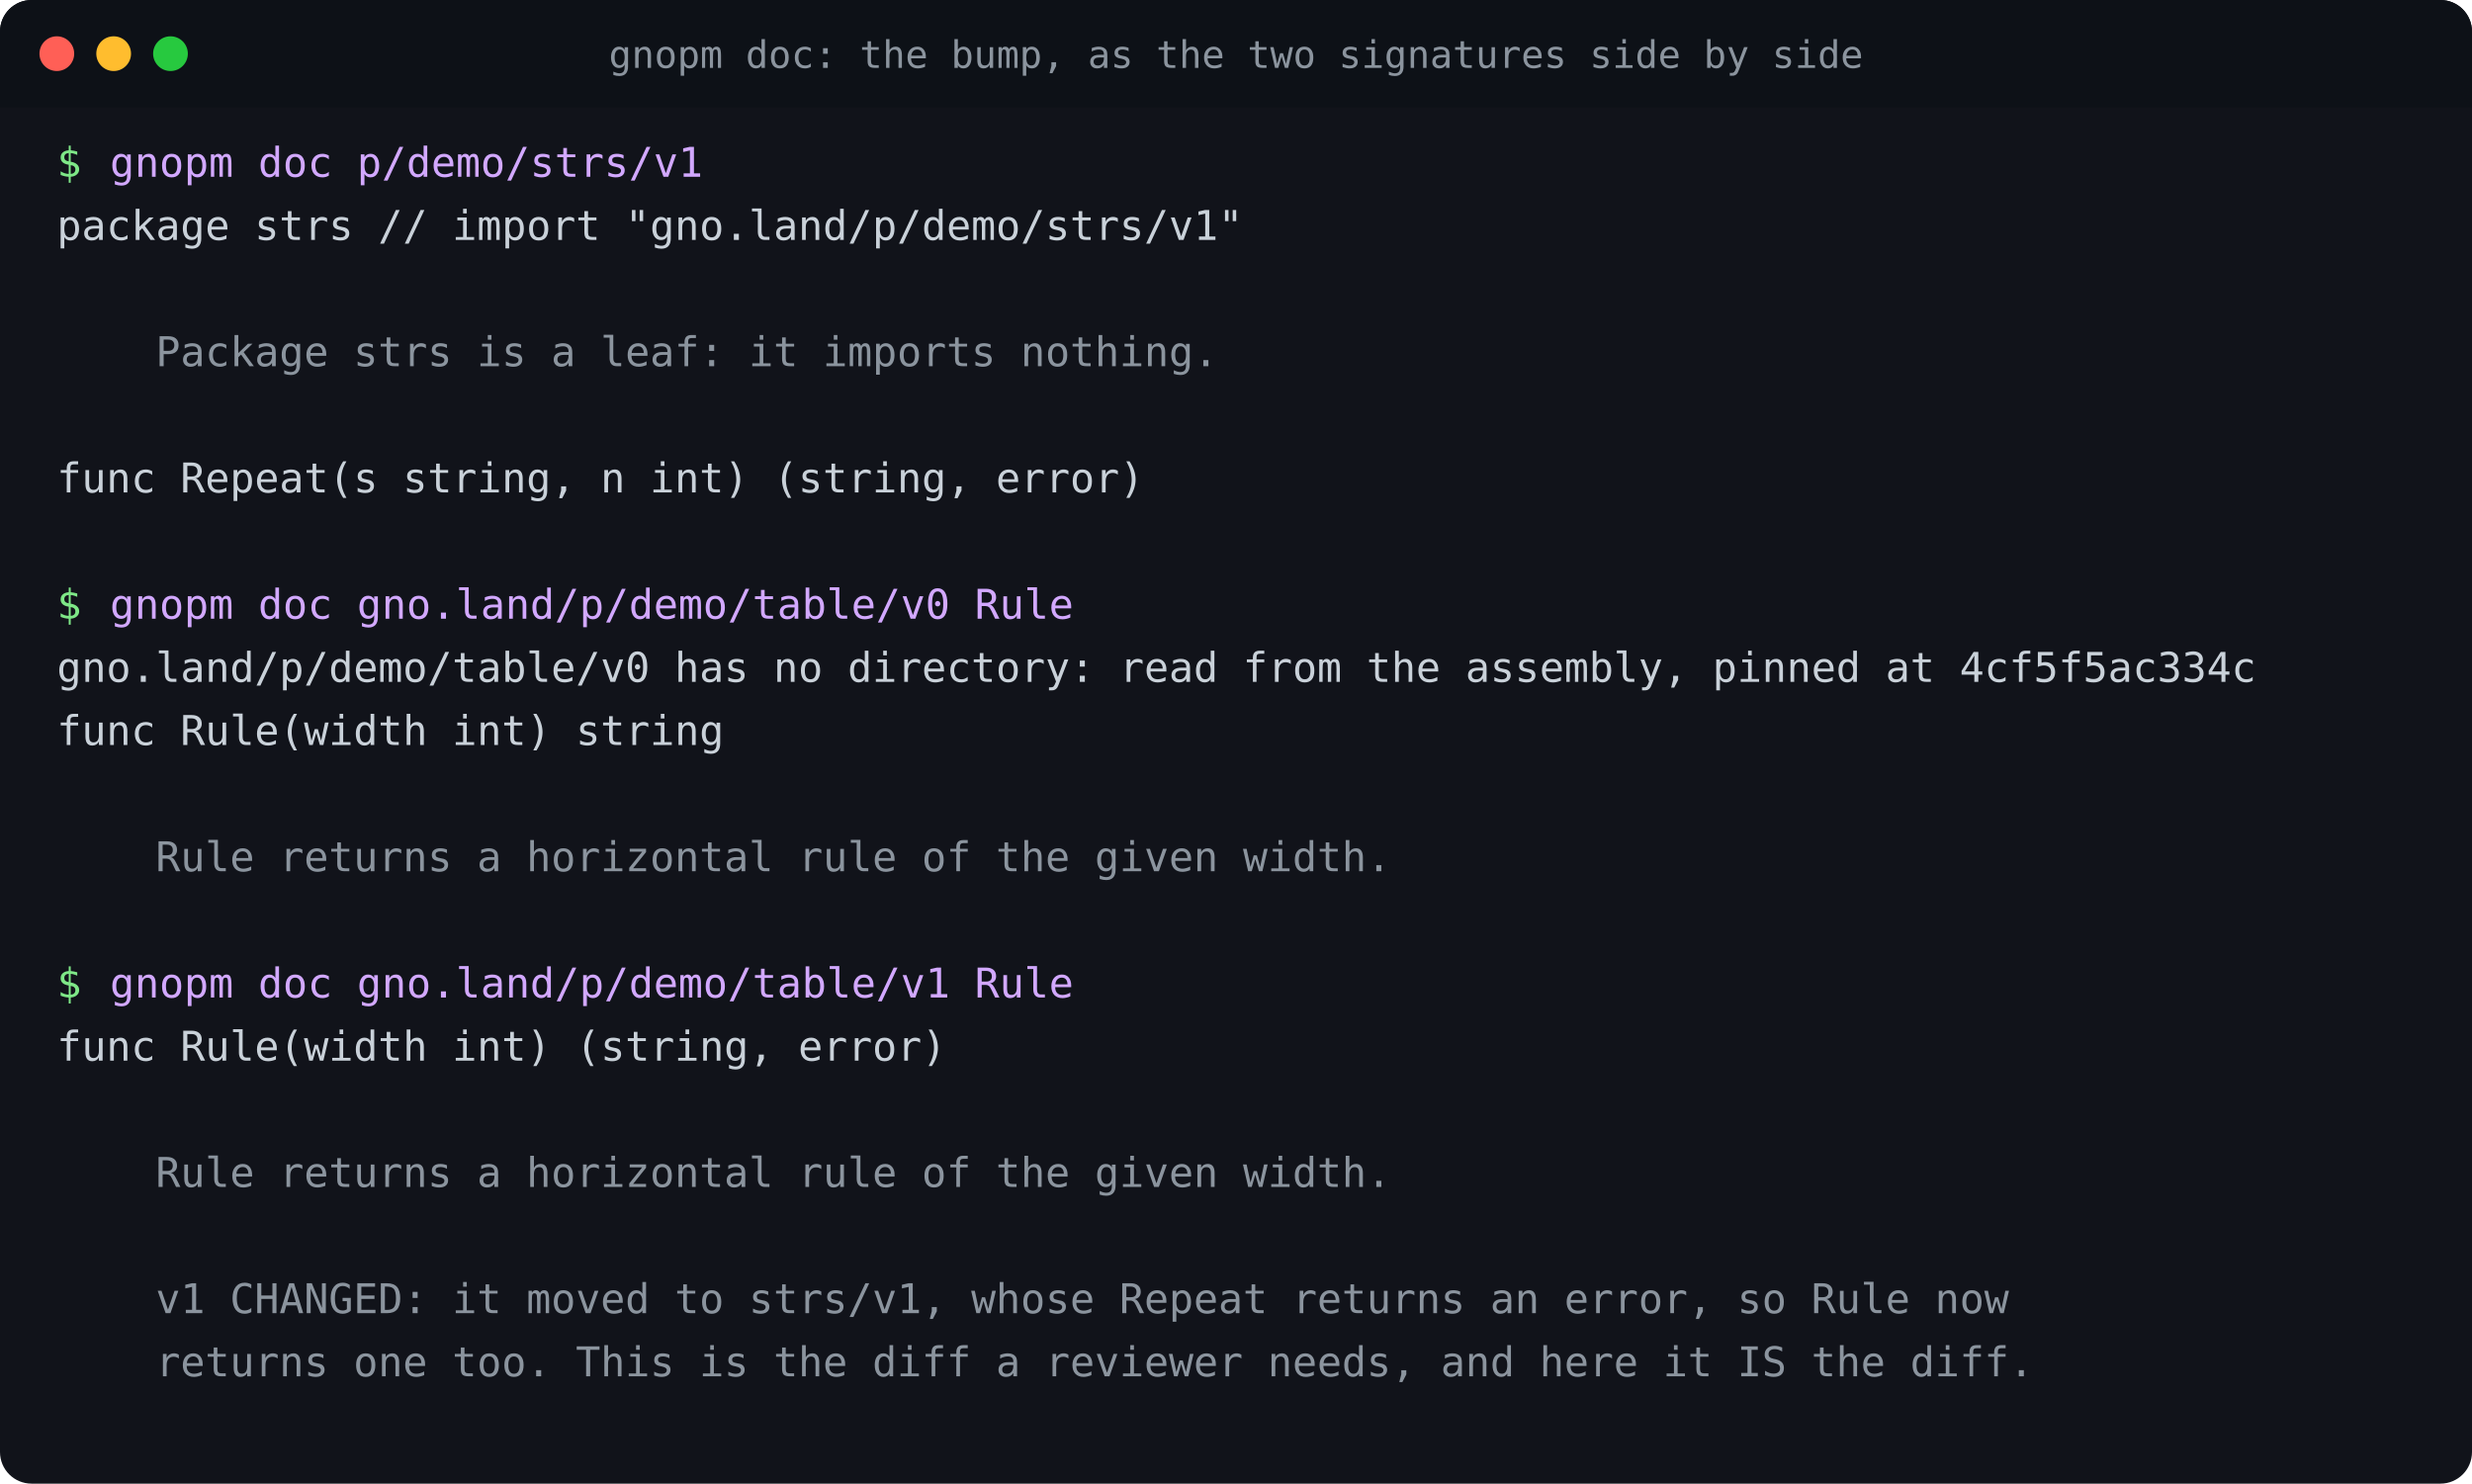
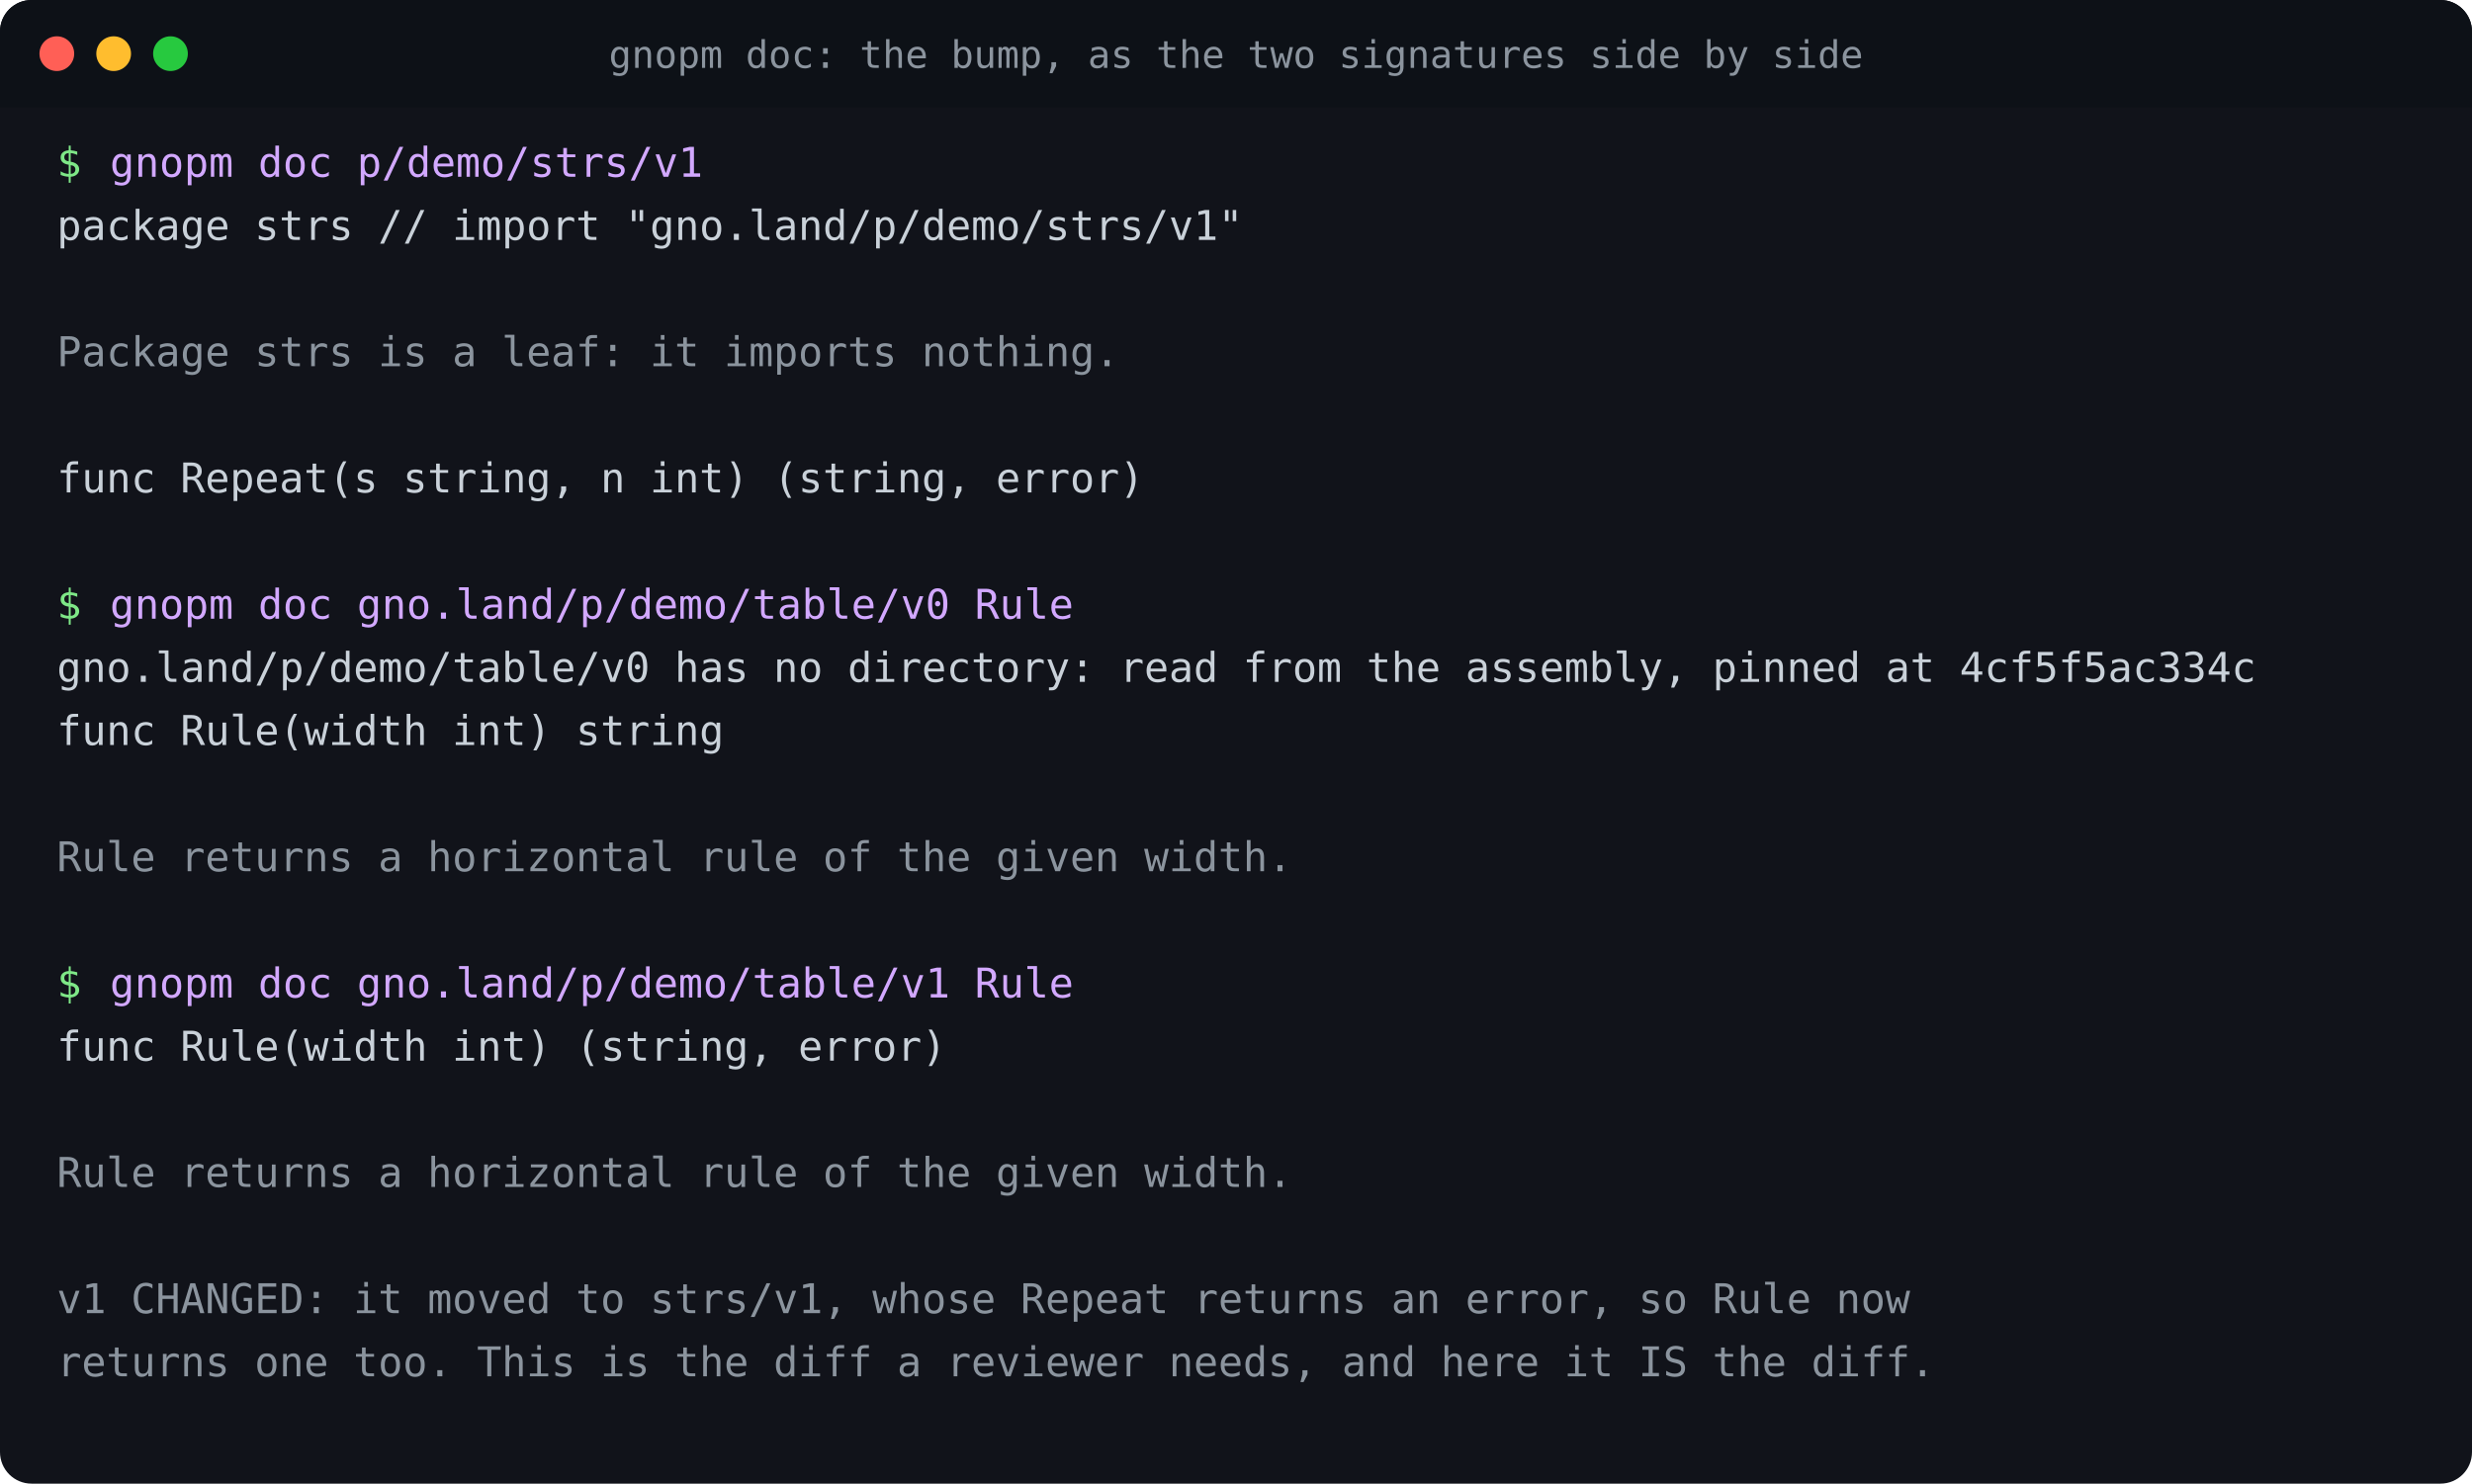
- <svg xmlns="http://www.w3.org/2000/svg" width="783" height="470" viewBox="0 0 783 470" font-family="ui-monospace,SFMono-Regular,Menlo,monospace" font-size="13">
-   <rect width="783" height="470" rx="10" fill="#11131a" />
-   <rect width="783" height="34" rx="10" fill="#0d1117" />
-   <rect y="24" width="783" height="10" fill="#0d1117" />
-   <circle cx="18" cy="17.0" r="5.5" fill="#ff5f56" />
-   <circle cx="36" cy="17.0" r="5.5" fill="#ffbd2e" />
-   <circle cx="54" cy="17.0" r="5.5" fill="#27c93f" />
-   <text x="391.5" y="21.5" fill="#8b949e" text-anchor="middle" font-size="12">gnopm doc: the bump, as the two signatures side by side</text>
+ <svg xmlns="http://www.w3.org/2000/svg" width="783" height="470" font-family="ui-monospace,SFMono-Regular,Menlo,monospace" font-size="13" viewBox="0 0 783 470">
+   <rect width="783" height="470" fill="#11131a" rx="10" />
+   <rect width="783" height="34" fill="#0d1117" rx="10" />
+   <rect width="783" height="10" y="24" fill="#0d1117" />
+   <circle cx="18" cy="17" r="5.5" fill="#ff5f56" />
+   <circle cx="36" cy="17" r="5.5" fill="#ffbd2e" />
+   <circle cx="54" cy="17" r="5.5" fill="#27c93f" />
+   <text x="391.5" y="21.5" fill="#8b949e" font-size="12" text-anchor="middle">gnopm doc: the bump, as the two signatures side by side</text>
  <text x="18" y="56" fill="#7ee787">$</text>
  <text x="34.8" y="56" fill="#d2a8ff">gnopm doc p/demo/strs/v1</text>
  <text x="18" y="76" fill="#c9d1d9" xml:space="preserve">package strs // import "gno.land/p/demo/strs/v1"</text>
-   <text x="18" y="116" fill="#8b949e" xml:space="preserve">    Package strs is a leaf: it imports nothing.</text>
+   <text x="18" y="116" fill="#8b949e" xml:space="preserve">Package strs is a leaf: it imports nothing.</text>
  <text x="18" y="156" fill="#c9d1d9" xml:space="preserve">func Repeat(s string, n int) (string, error)</text>
  <text x="18" y="196" fill="#7ee787">$</text>
  <text x="34.8" y="196" fill="#d2a8ff">gnopm doc gno.land/p/demo/table/v0 Rule</text>
  <text x="18" y="216" fill="#c9d1d9" xml:space="preserve">gno.land/p/demo/table/v0 has no directory: read from the assembly, pinned at 4cf5f5ac334c</text>
  <text x="18" y="236" fill="#c9d1d9" xml:space="preserve">func Rule(width int) string</text>
-   <text x="18" y="276" fill="#8b949e" xml:space="preserve">    Rule returns a horizontal rule of the given width.</text>
+   <text x="18" y="276" fill="#8b949e" xml:space="preserve">Rule returns a horizontal rule of the given width.</text>
  <text x="18" y="316" fill="#7ee787">$</text>
  <text x="34.8" y="316" fill="#d2a8ff">gnopm doc gno.land/p/demo/table/v1 Rule</text>
  <text x="18" y="336" fill="#c9d1d9" xml:space="preserve">func Rule(width int) (string, error)</text>
-   <text x="18" y="376" fill="#8b949e" xml:space="preserve">    Rule returns a horizontal rule of the given width.</text>
-   <text x="18" y="416" fill="#8b949e" xml:space="preserve">    v1 CHANGED: it moved to strs/v1, whose Repeat returns an error, so Rule now</text>
-   <text x="18" y="436" fill="#8b949e" xml:space="preserve">    returns one too. This is the diff a reviewer needs, and here it IS the diff.</text>
+   <text x="18" y="376" fill="#8b949e" xml:space="preserve">Rule returns a horizontal rule of the given width.</text>
+   <text x="18" y="416" fill="#8b949e" xml:space="preserve">v1 CHANGED: it moved to strs/v1, whose Repeat returns an error, so Rule now</text>
+   <text x="18" y="436" fill="#8b949e" xml:space="preserve">returns one too. This is the diff a reviewer needs, and here it IS the diff.</text>
</svg>
